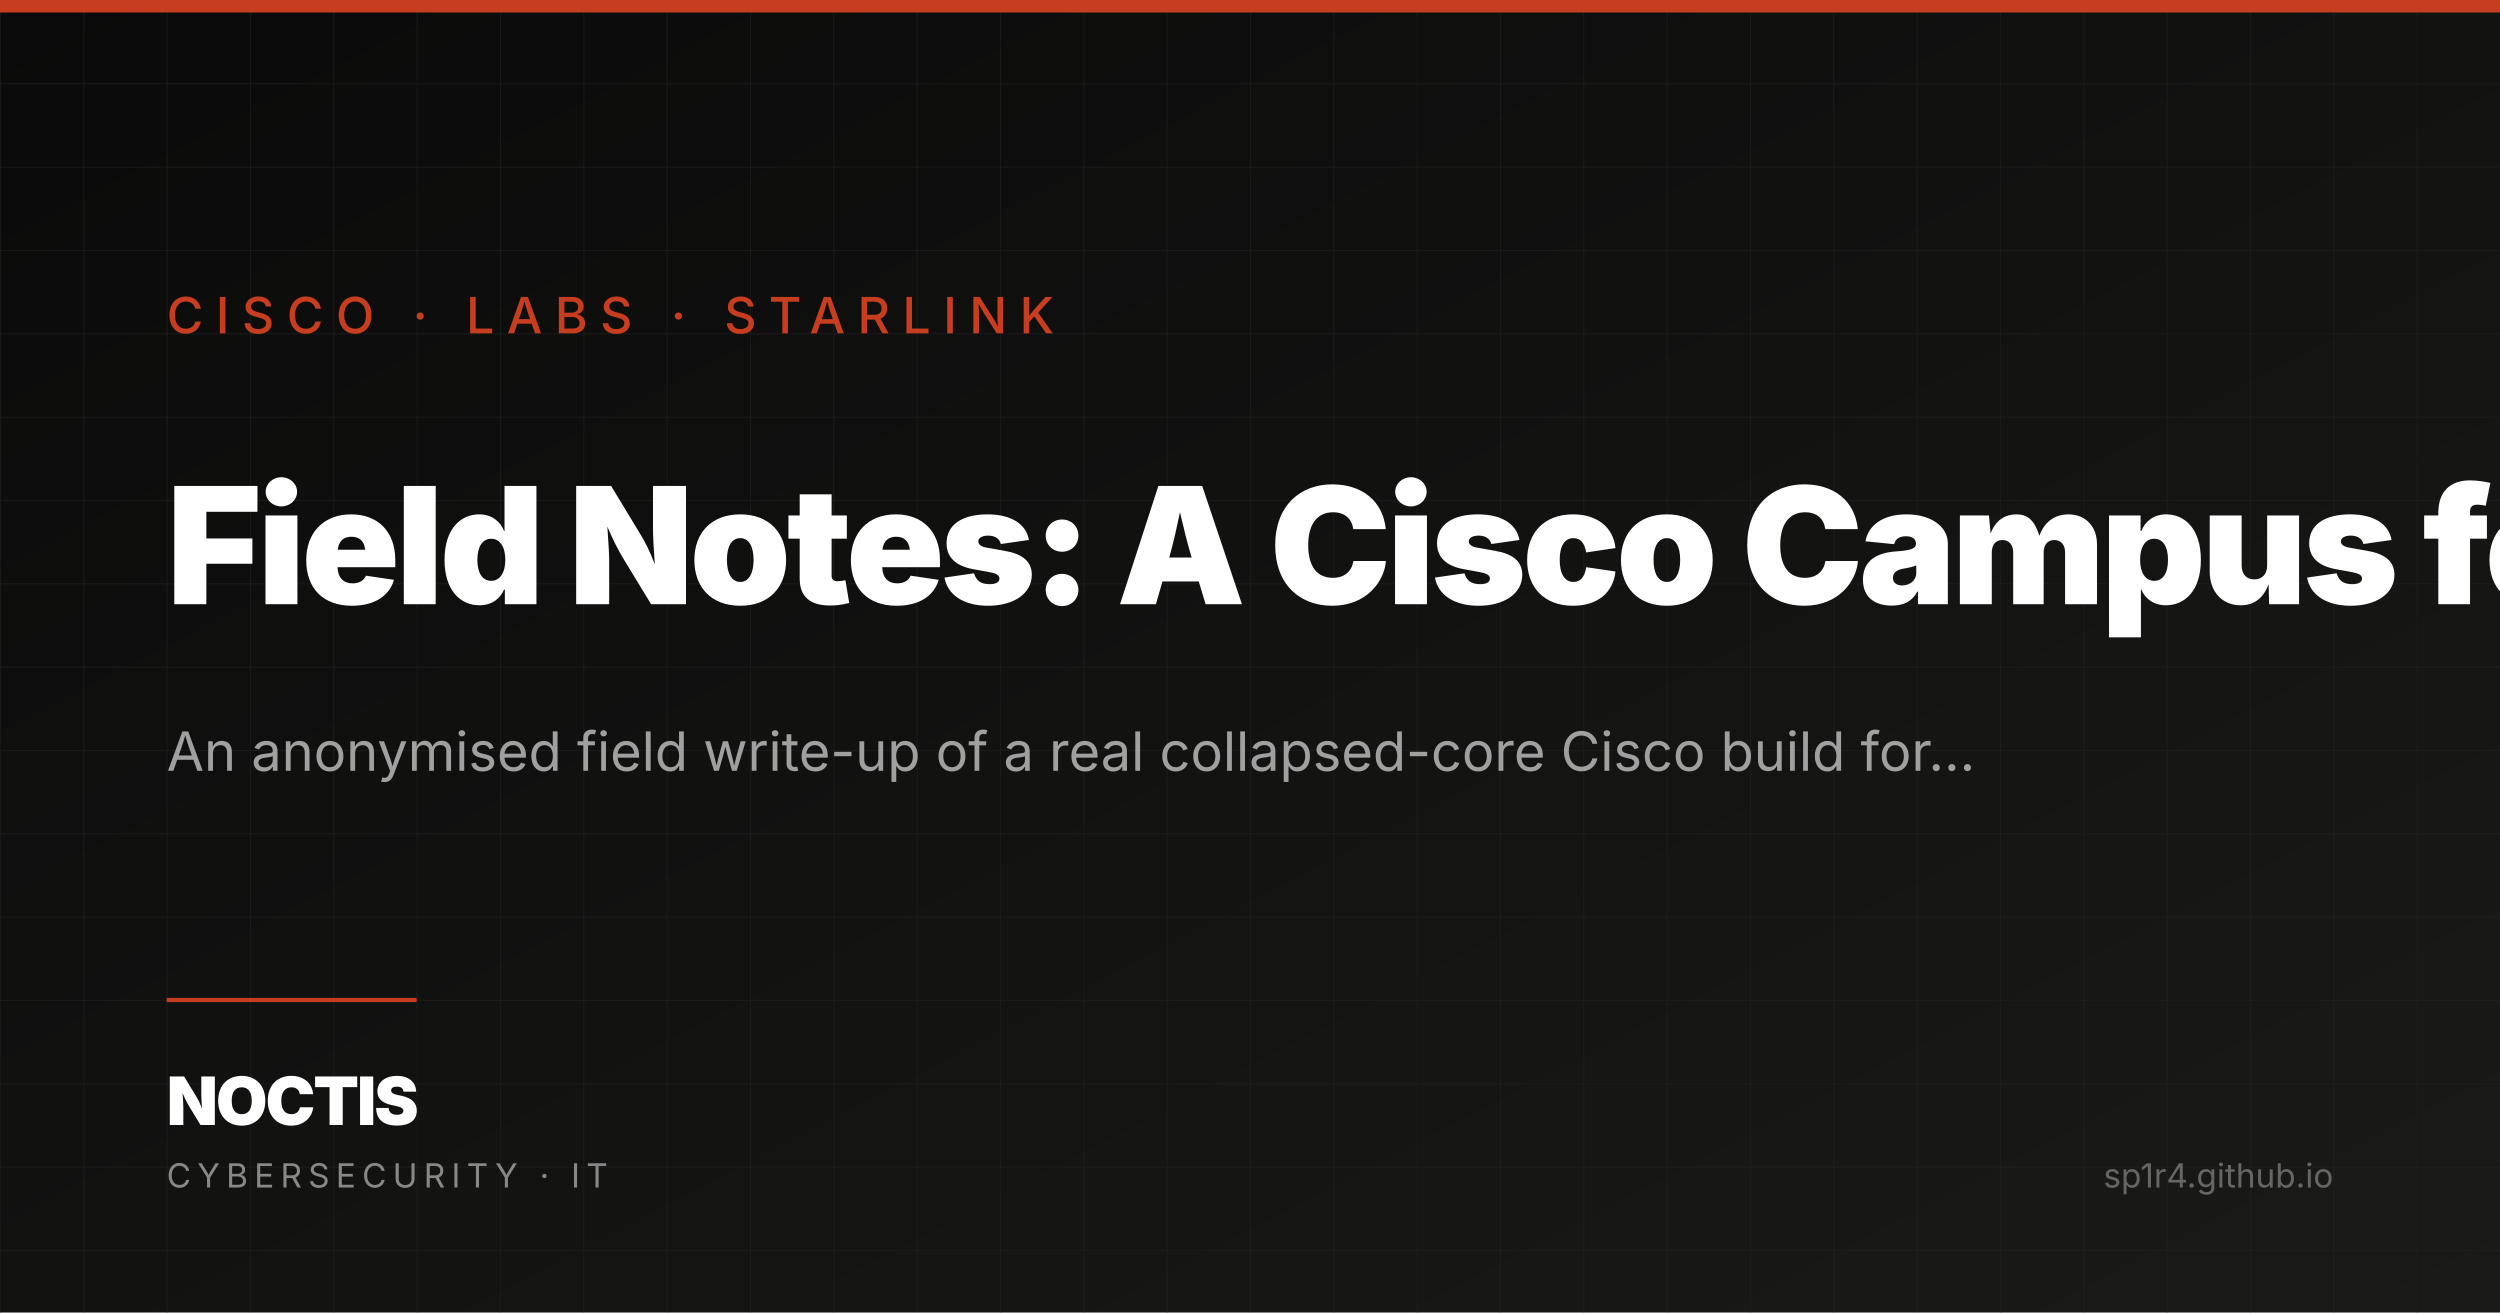
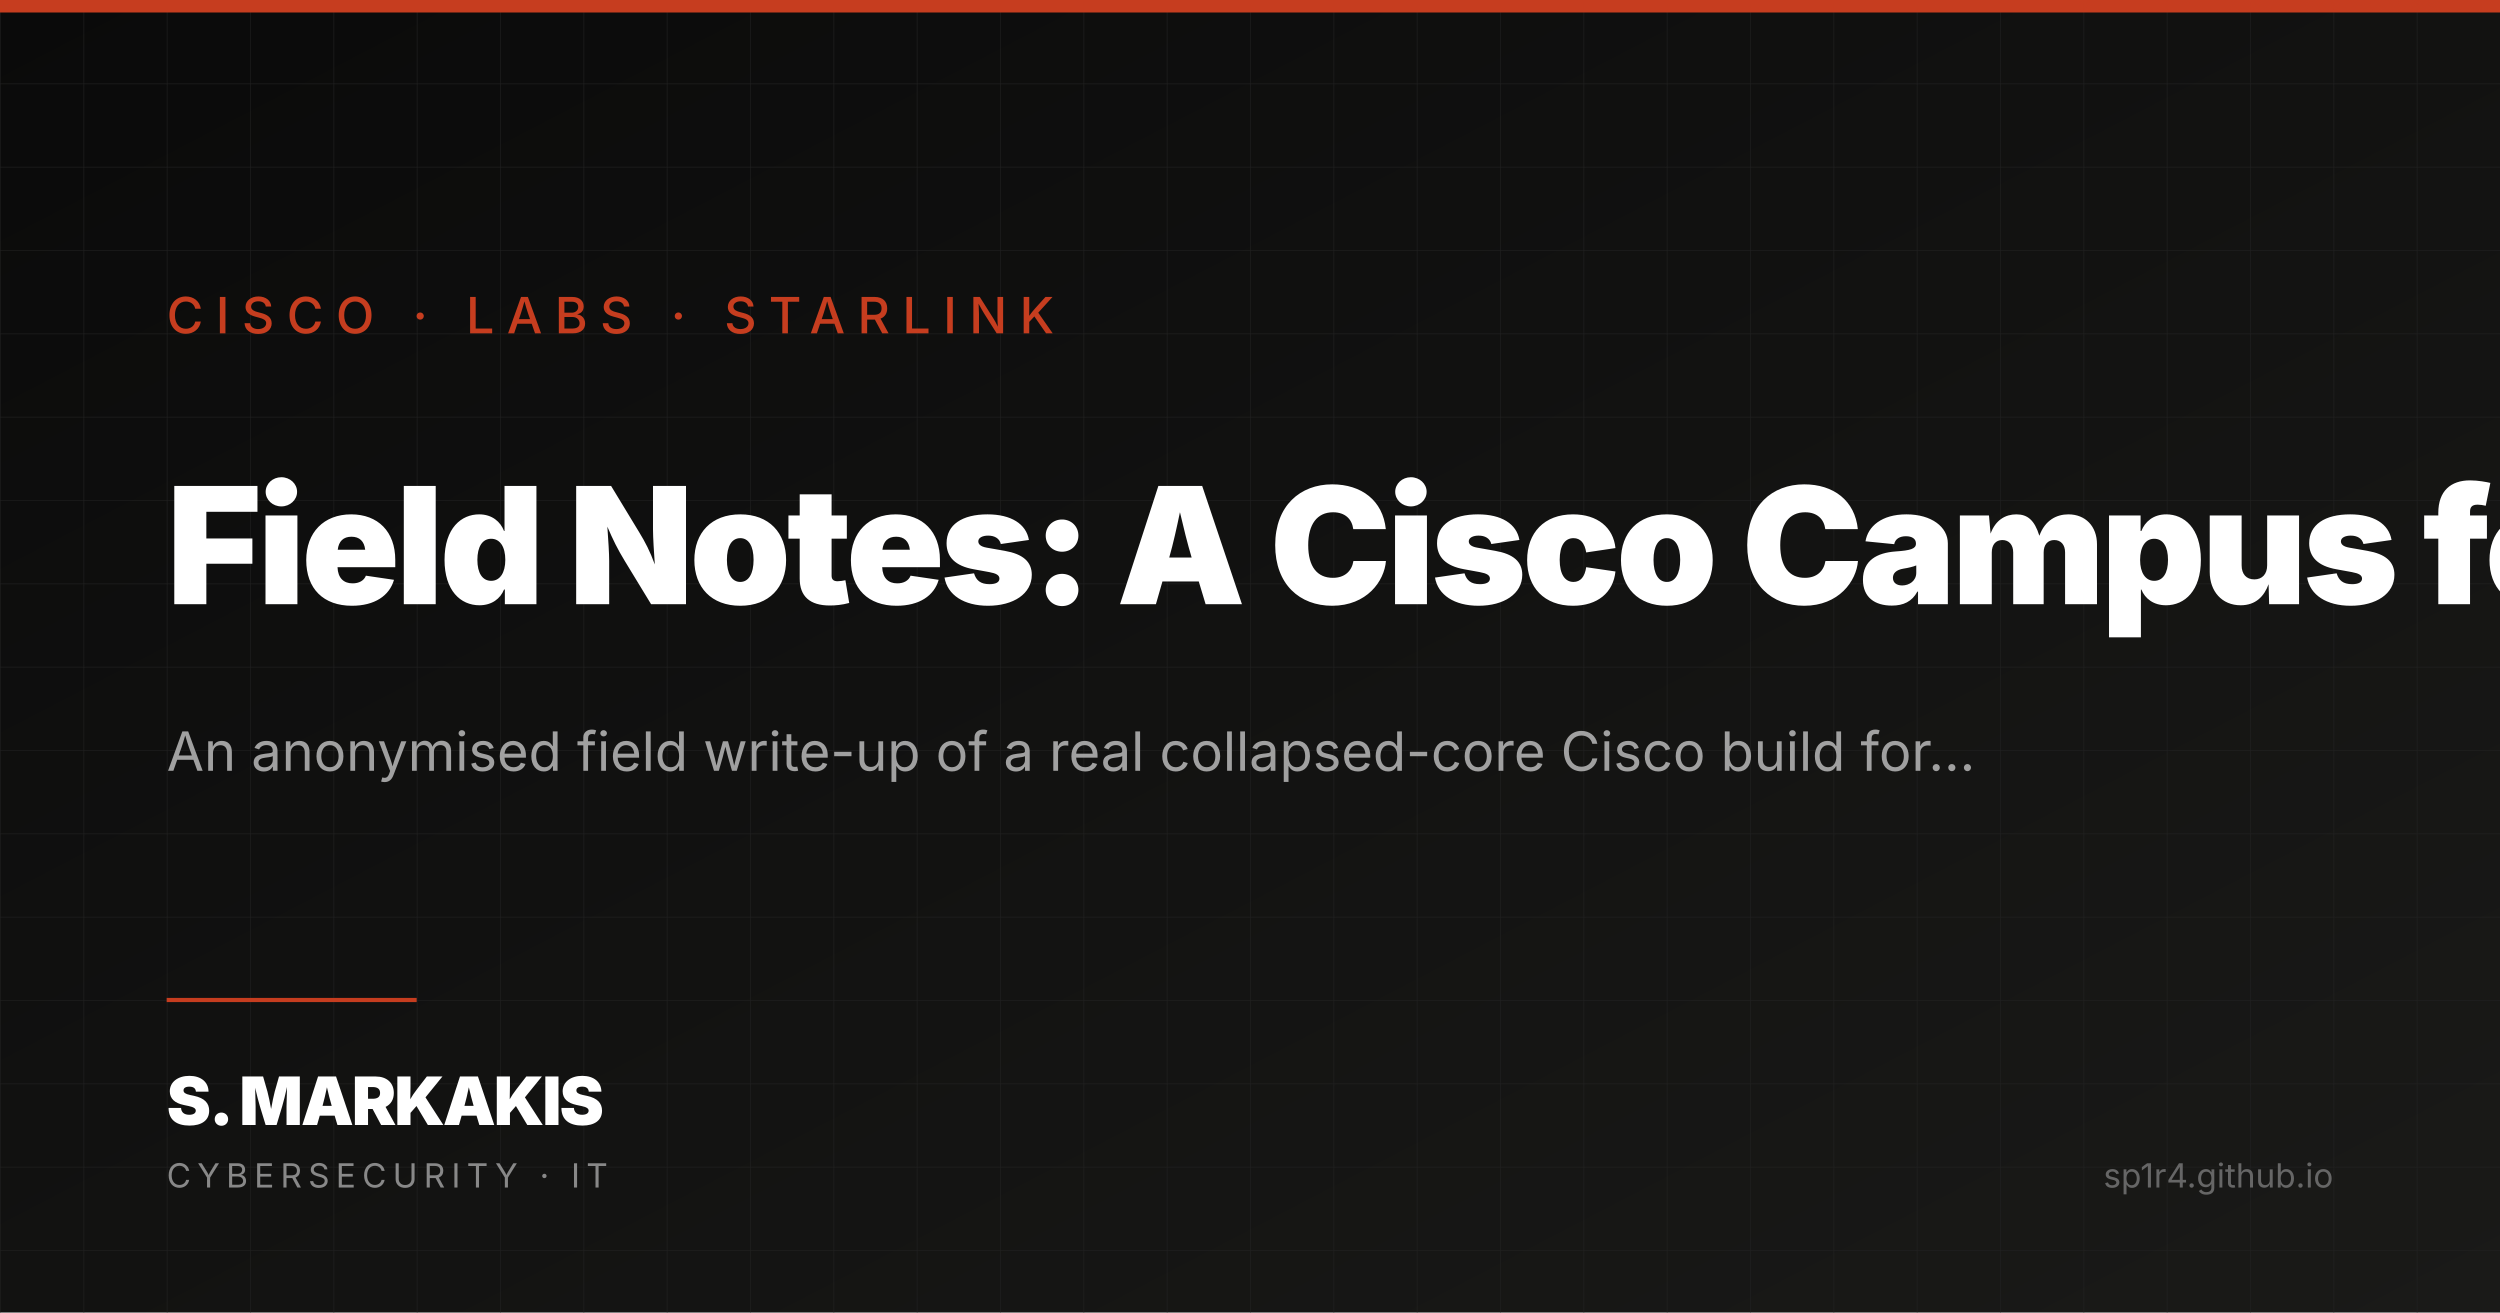
<svg xmlns="http://www.w3.org/2000/svg" viewBox="0 0 1200 630" width="1200" height="630">
  <defs>
    <linearGradient id="bg" x1="0" y1="0" x2="1" y2="1">
      <stop offset="0%" stop-color="#0a0a0a" />
      <stop offset="100%" stop-color="#1a1a18" />
    </linearGradient>
    <pattern id="grid" width="40" height="40" patternUnits="userSpaceOnUse">
      <path d="M 40 0 L 0 0 0 40" fill="none" stroke="#222" stroke-width="0.5" />
    </pattern>
  </defs>
  <rect width="1200" height="630" fill="url(#bg)" />
  <rect width="1200" height="630" fill="url(#grid)" />
  <rect x="0" y="0" width="1200" height="6" fill="#c63d1f" />
  <text x="80" y="160" font-family="Inter, Helvetica, Arial, sans-serif" font-size="24" font-weight="500" fill="#c63d1f" letter-spacing="6">CISCO · LABS · STARLINK</text>
  <text x="80" y="290" font-family="Inter, Helvetica, Arial, sans-serif" font-size="78" font-weight="900" fill="#ffffff" letter-spacing="-2">Field Notes: A Cisco Campus for…</text>
  <text x="80" y="370" font-family="Inter, Helvetica, Arial, sans-serif" font-size="26" font-weight="400" fill="#a0a0a0">An anonymised field write-up of a real collapsed-core Cisco build for…</text>
  <line x1="80" y1="480" x2="200" y2="480" stroke="#c63d1f" stroke-width="2" />
-   <text x="80" y="540" font-family="Inter, Helvetica, Arial, sans-serif" font-size="32" font-weight="900" fill="#ffffff" letter-spacing="-1">NOCTIS</text>
+   <text x="80" y="540" font-family="Inter, Helvetica, Arial, sans-serif" font-size="32" font-weight="900" fill="#ffffff" letter-spacing="-1">S. MARKAKIS</text>
  <text x="80" y="570" font-family="Inter, Helvetica, Arial, sans-serif" font-size="16" font-weight="400" fill="#888" letter-spacing="3">CYBERSECURITY · IT</text>
  <text x="1120" y="570" font-family="Inter, Helvetica, Arial, sans-serif" font-size="16" font-weight="400" fill="#666" text-anchor="end">sp1r4.github.io</text>
</svg>
